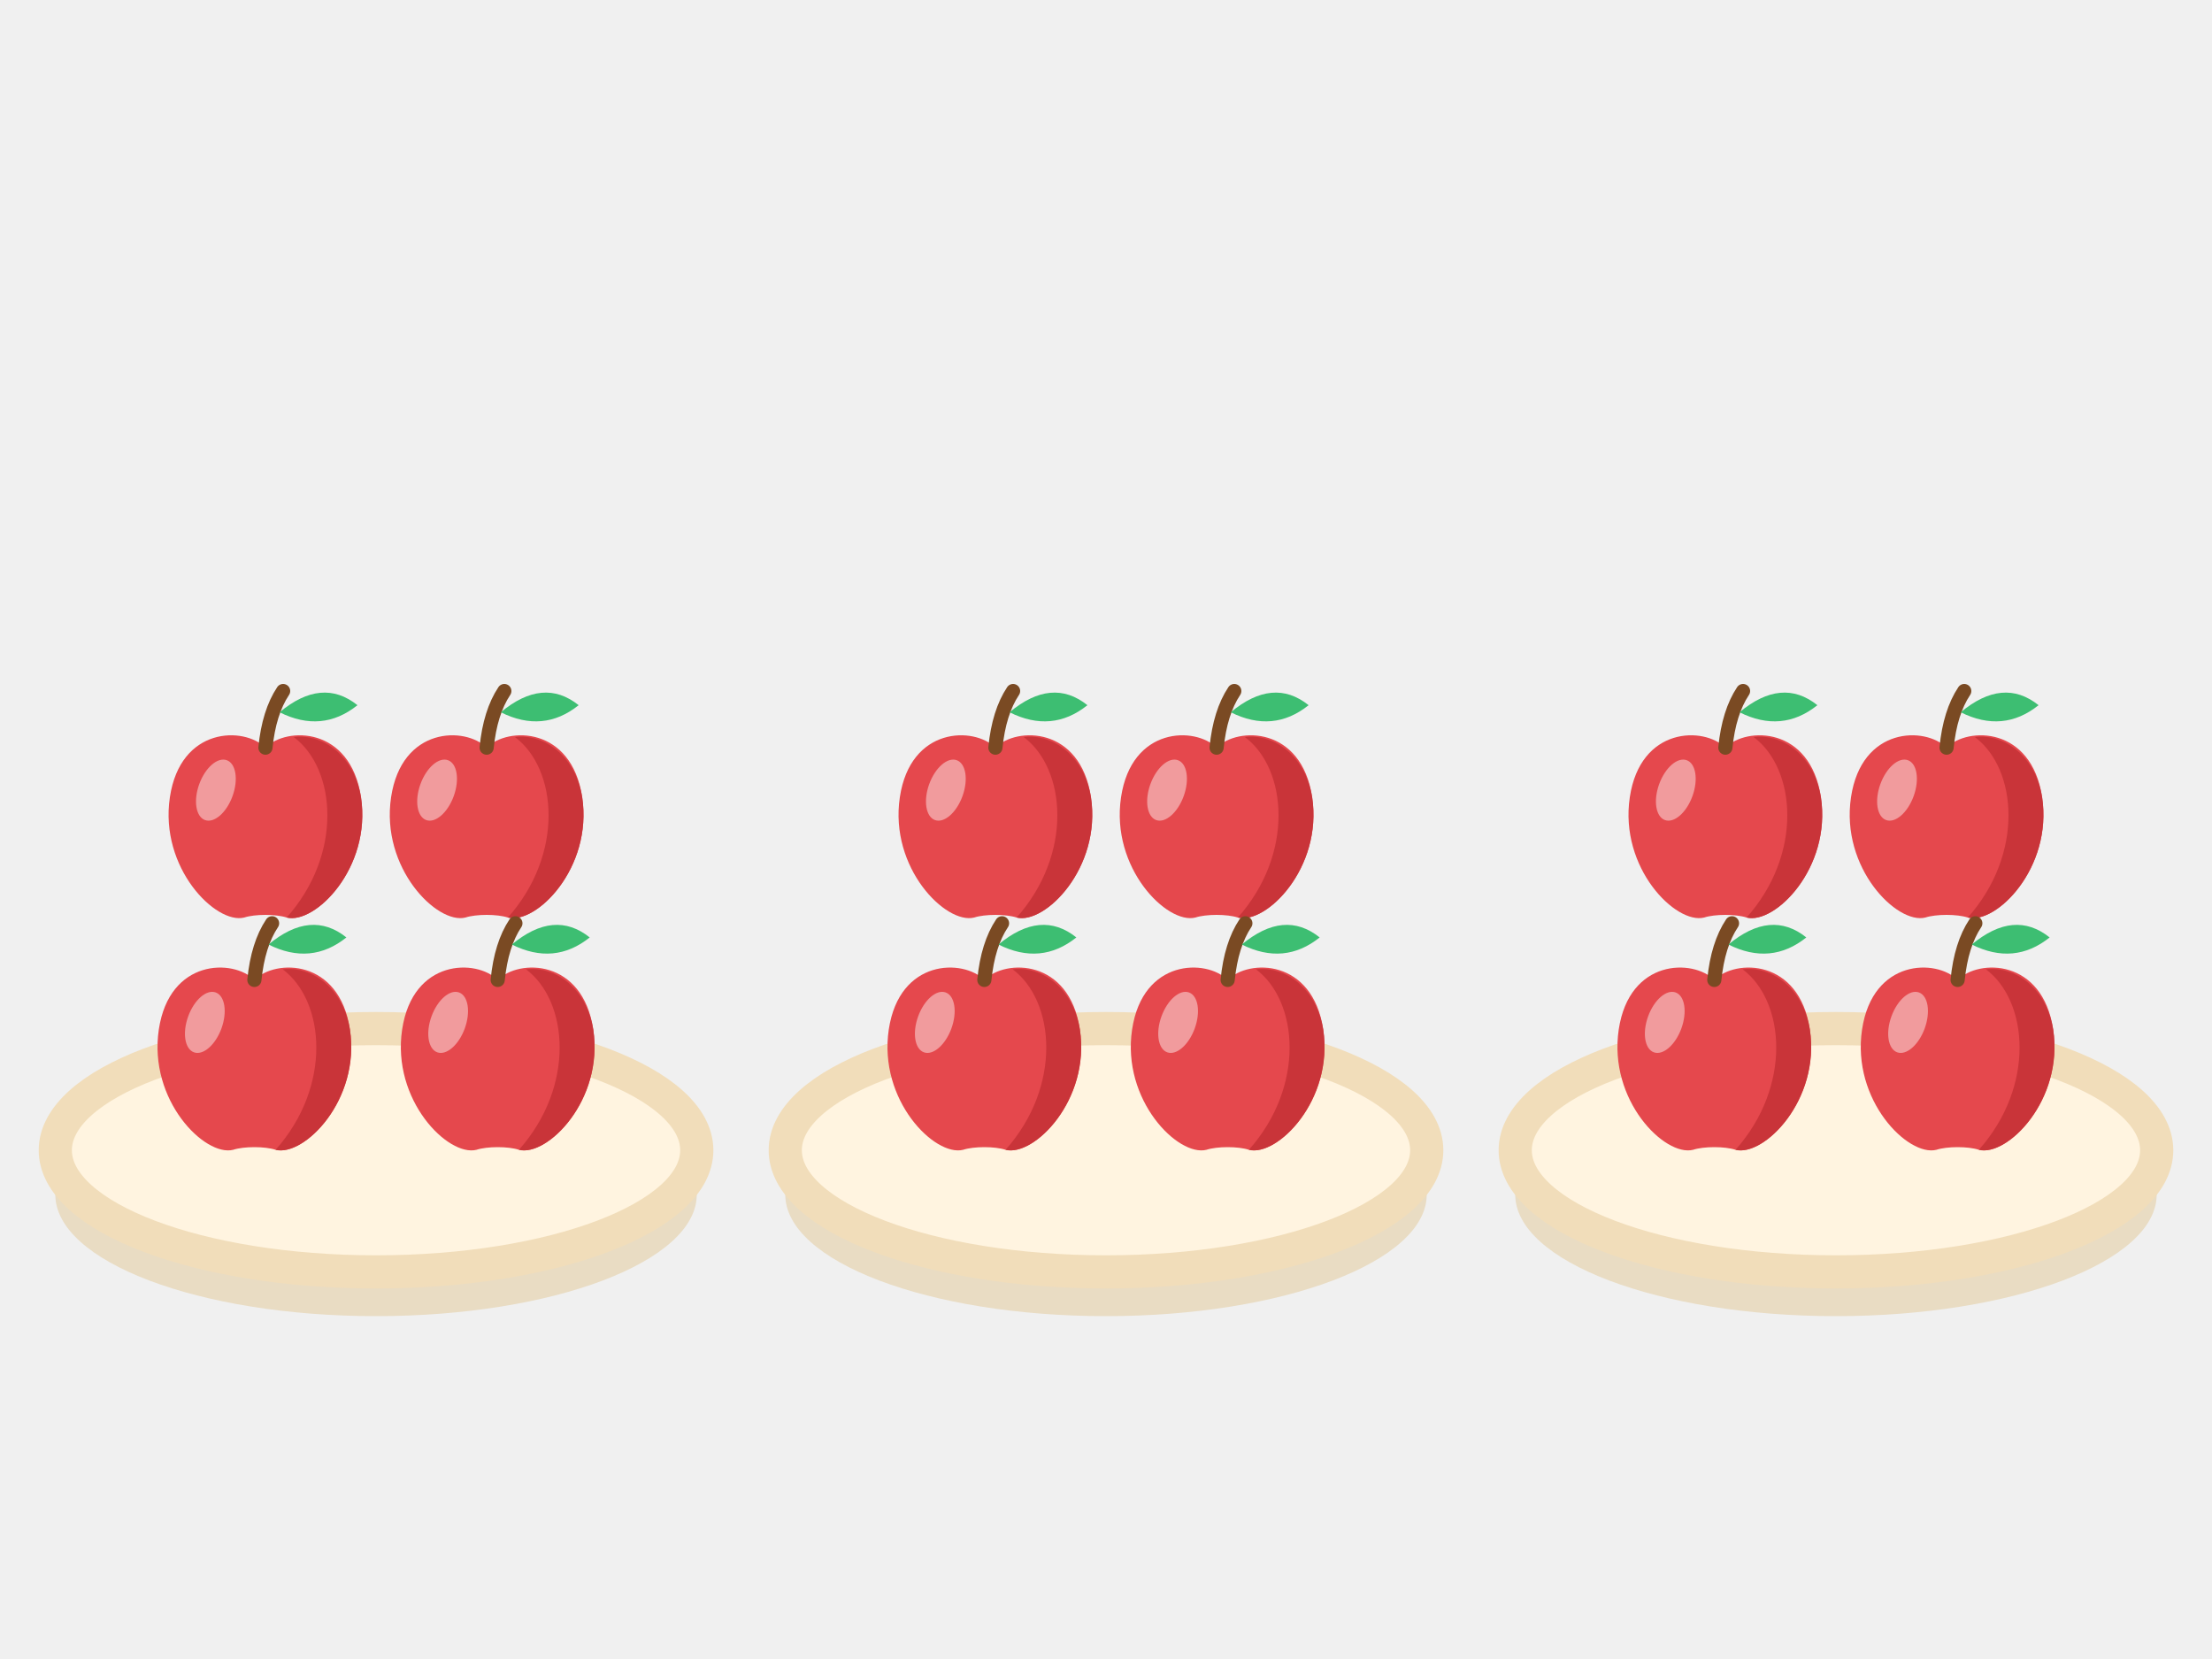
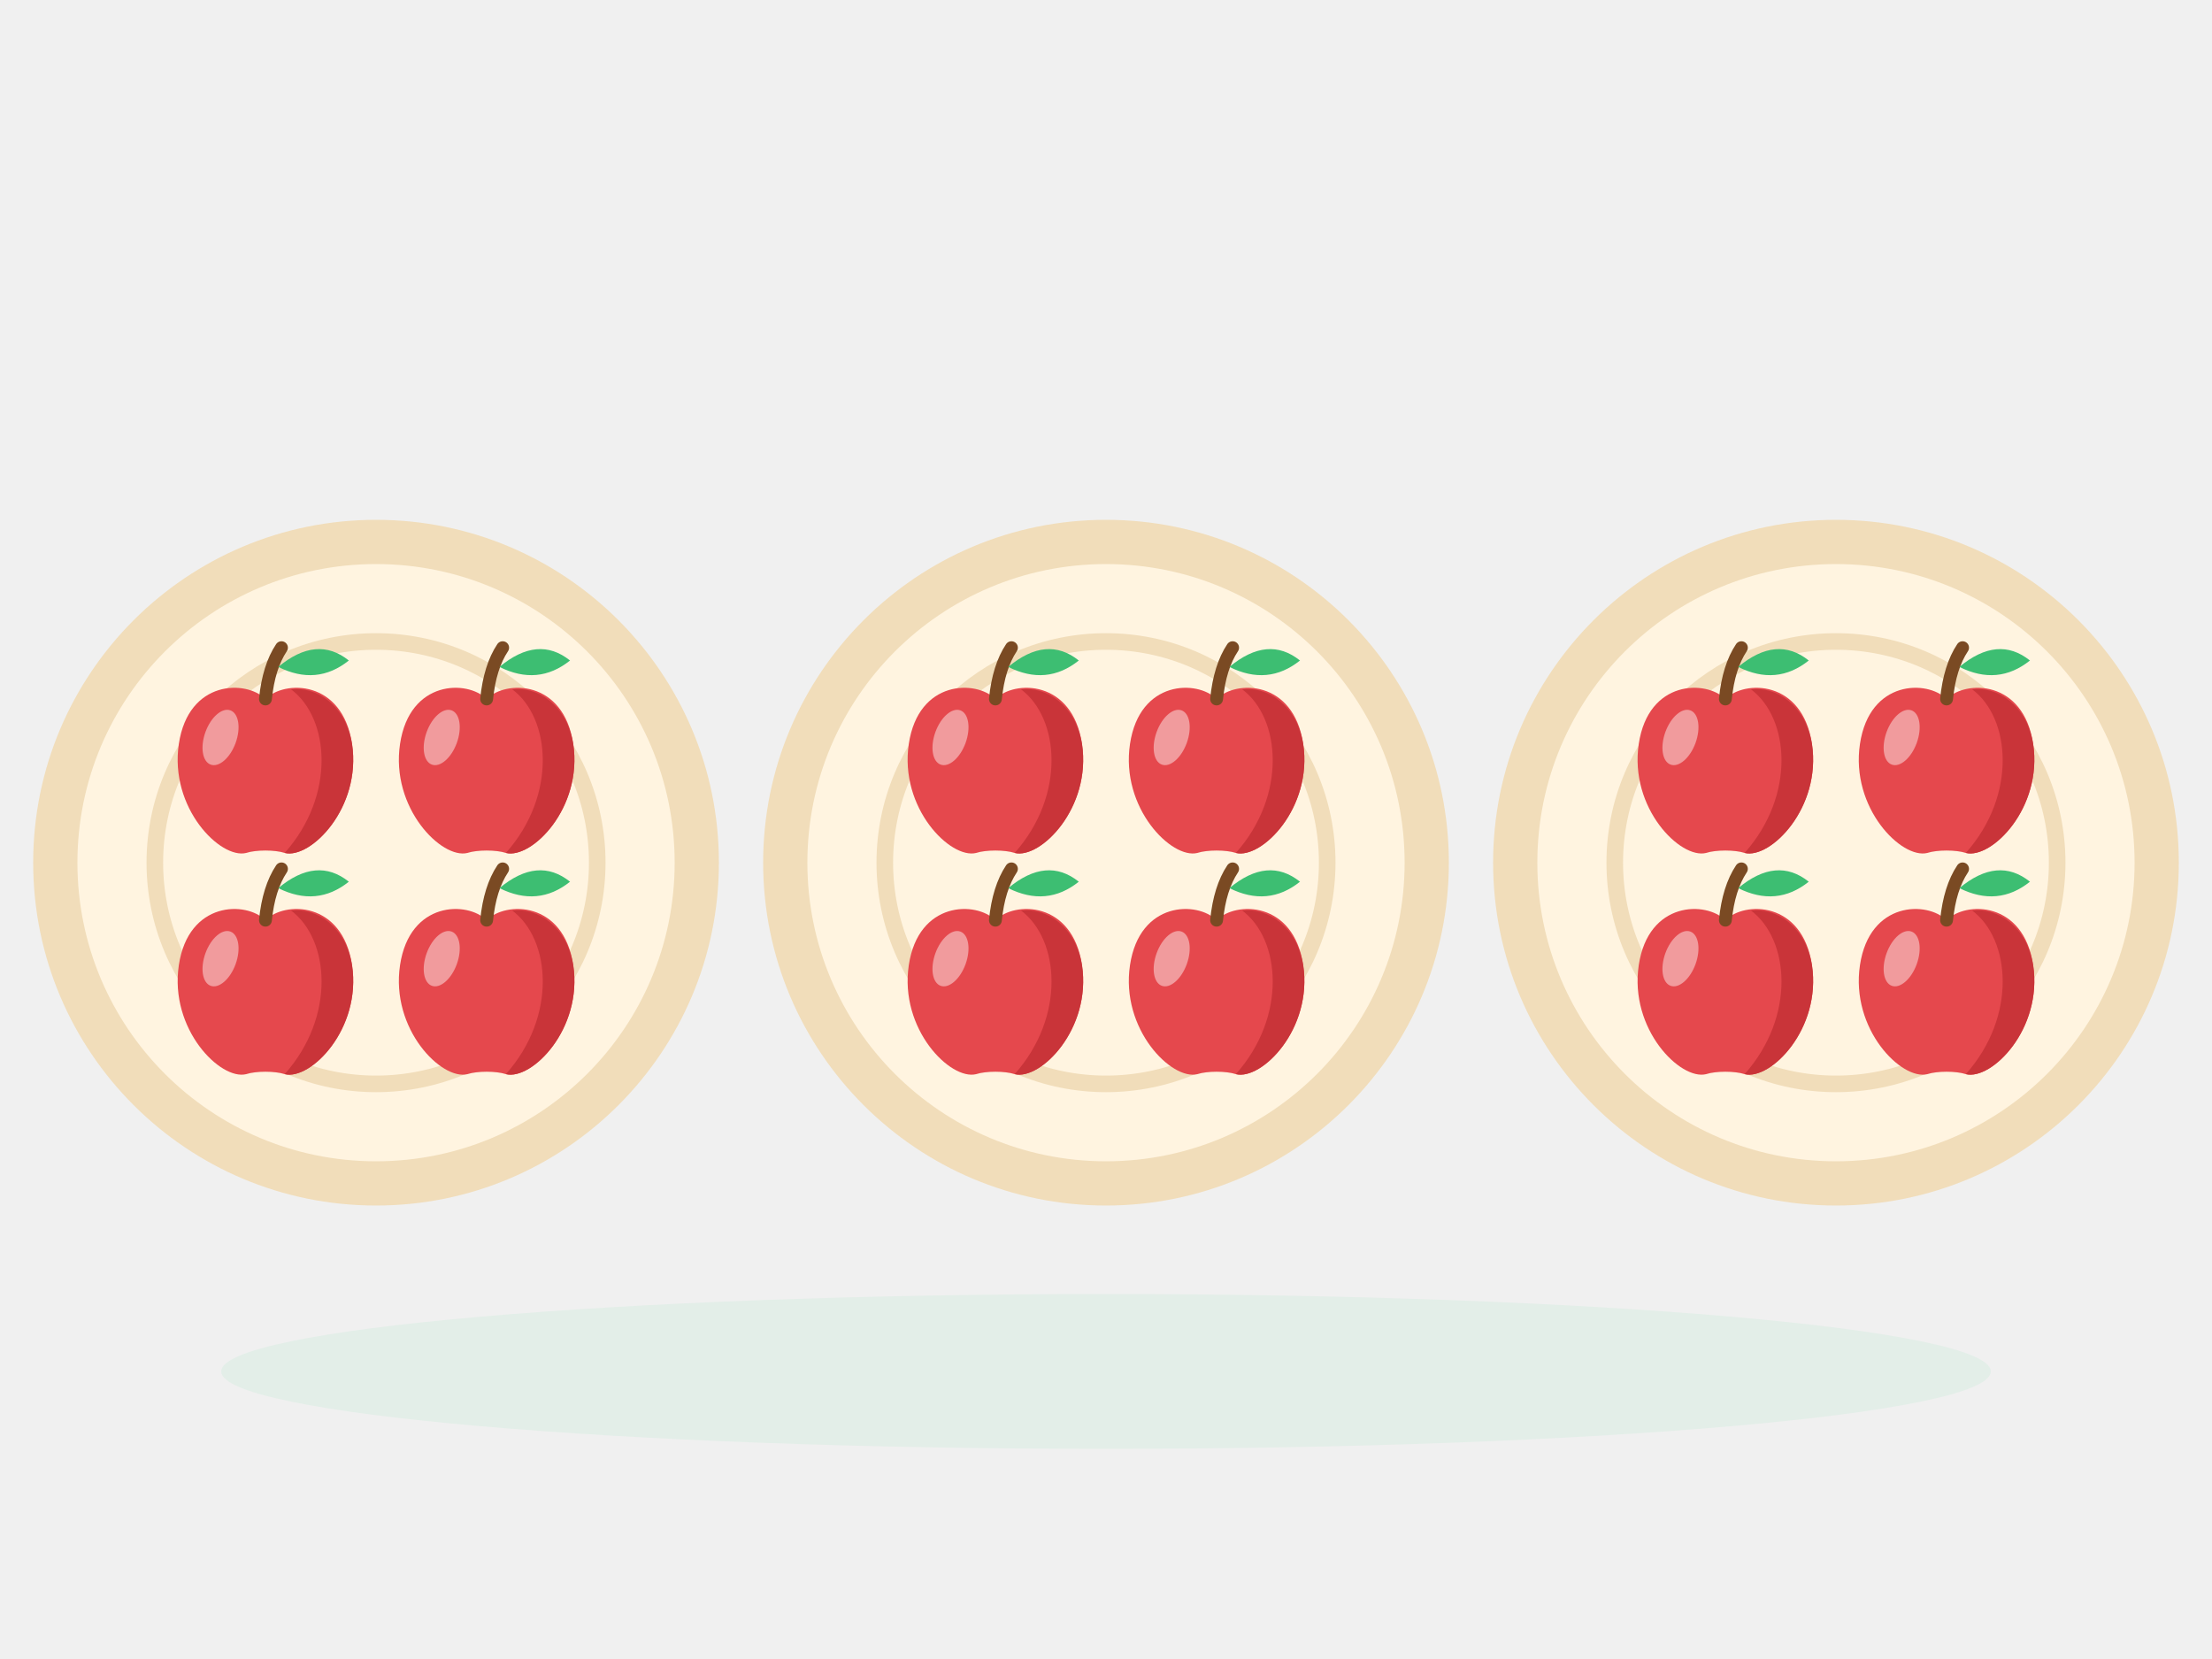
<svg xmlns="http://www.w3.org/2000/svg" viewBox="0 0 200 150">
-   <ellipse cx="34" cy="108" rx="29" ry="11" fill="#E9DCC3" />
-   <ellipse cx="34" cy="104" rx="29" ry="11" fill="#FFF4E0" stroke="#F1DDBA" stroke-width="3" />
-   <g transform="translate(24 74) scale(0.32)">
+   <circle cx="34" cy="78" r="31" fill="#F1DDBA" />
+   <circle cx="34" cy="78" r="27" fill="#FFF4E0" />
+   <circle cx="34" cy="78" r="20" fill="none" stroke="#F1DDBA" stroke-width="1.5" />
+   <g transform="translate(24 69) scale(0.29)">
    <path d="M0 -20 C-6 -26 -24 -26 -27 -6 C-30 14 -14 30 -6 28 C-3 27 3 27 6 28 C14 30 30 14 27 -6 C24 -26 6 -26 0 -20Z" fill="#E5484D" />
    <path d="M6 28 C14 30 30 14 27 -6 C25 -18 16 -24 8 -23 C20 -14 22 10 6 28Z" fill="#C93439" />
    <ellipse cx="-14" cy="-8" rx="5" ry="9" fill="#fff" opacity=".45" transform="rotate(20 -14 -8)" />
    <path d="M0 -20 Q1 -30 5 -36" stroke="#7A4A23" stroke-width="4" fill="none" stroke-linecap="round" />
    <path d="M4 -30 Q16 -40 26 -32 Q16 -24 4 -30Z" fill="#3DBE72" />
  </g>
-   <g transform="translate(44 74) scale(0.32)">
+   <g transform="translate(44 69) scale(0.29)">
    <path d="M0 -20 C-6 -26 -24 -26 -27 -6 C-30 14 -14 30 -6 28 C-3 27 3 27 6 28 C14 30 30 14 27 -6 C24 -26 6 -26 0 -20Z" fill="#E5484D" />
    <path d="M6 28 C14 30 30 14 27 -6 C25 -18 16 -24 8 -23 C20 -14 22 10 6 28Z" fill="#C93439" />
    <ellipse cx="-14" cy="-8" rx="5" ry="9" fill="#fff" opacity=".45" transform="rotate(20 -14 -8)" />
    <path d="M0 -20 Q1 -30 5 -36" stroke="#7A4A23" stroke-width="4" fill="none" stroke-linecap="round" />
    <path d="M4 -30 Q16 -40 26 -32 Q16 -24 4 -30Z" fill="#3DBE72" />
  </g>
-   <g transform="translate(23 95) scale(0.32)">
+   <g transform="translate(24 89) scale(0.29)">
    <path d="M0 -20 C-6 -26 -24 -26 -27 -6 C-30 14 -14 30 -6 28 C-3 27 3 27 6 28 C14 30 30 14 27 -6 C24 -26 6 -26 0 -20Z" fill="#E5484D" />
    <path d="M6 28 C14 30 30 14 27 -6 C25 -18 16 -24 8 -23 C20 -14 22 10 6 28Z" fill="#C93439" />
    <ellipse cx="-14" cy="-8" rx="5" ry="9" fill="#fff" opacity=".45" transform="rotate(20 -14 -8)" />
    <path d="M0 -20 Q1 -30 5 -36" stroke="#7A4A23" stroke-width="4" fill="none" stroke-linecap="round" />
    <path d="M4 -30 Q16 -40 26 -32 Q16 -24 4 -30Z" fill="#3DBE72" />
  </g>
-   <g transform="translate(45 95) scale(0.32)">
+   <g transform="translate(44 89) scale(0.29)">
    <path d="M0 -20 C-6 -26 -24 -26 -27 -6 C-30 14 -14 30 -6 28 C-3 27 3 27 6 28 C14 30 30 14 27 -6 C24 -26 6 -26 0 -20Z" fill="#E5484D" />
    <path d="M6 28 C14 30 30 14 27 -6 C25 -18 16 -24 8 -23 C20 -14 22 10 6 28Z" fill="#C93439" />
    <ellipse cx="-14" cy="-8" rx="5" ry="9" fill="#fff" opacity=".45" transform="rotate(20 -14 -8)" />
    <path d="M0 -20 Q1 -30 5 -36" stroke="#7A4A23" stroke-width="4" fill="none" stroke-linecap="round" />
    <path d="M4 -30 Q16 -40 26 -32 Q16 -24 4 -30Z" fill="#3DBE72" />
  </g>
-   <ellipse cx="100" cy="108" rx="29" ry="11" fill="#E9DCC3" />
-   <ellipse cx="100" cy="104" rx="29" ry="11" fill="#FFF4E0" stroke="#F1DDBA" stroke-width="3" />
-   <g transform="translate(90 74) scale(0.32)">
+   <circle cx="100" cy="78" r="31" fill="#F1DDBA" />
+   <circle cx="100" cy="78" r="27" fill="#FFF4E0" />
+   <circle cx="100" cy="78" r="20" fill="none" stroke="#F1DDBA" stroke-width="1.5" />
+   <g transform="translate(90 69) scale(0.29)">
    <path d="M0 -20 C-6 -26 -24 -26 -27 -6 C-30 14 -14 30 -6 28 C-3 27 3 27 6 28 C14 30 30 14 27 -6 C24 -26 6 -26 0 -20Z" fill="#E5484D" />
    <path d="M6 28 C14 30 30 14 27 -6 C25 -18 16 -24 8 -23 C20 -14 22 10 6 28Z" fill="#C93439" />
    <ellipse cx="-14" cy="-8" rx="5" ry="9" fill="#fff" opacity=".45" transform="rotate(20 -14 -8)" />
    <path d="M0 -20 Q1 -30 5 -36" stroke="#7A4A23" stroke-width="4" fill="none" stroke-linecap="round" />
    <path d="M4 -30 Q16 -40 26 -32 Q16 -24 4 -30Z" fill="#3DBE72" />
  </g>
-   <g transform="translate(110 74) scale(0.32)">
+   <g transform="translate(110 69) scale(0.29)">
    <path d="M0 -20 C-6 -26 -24 -26 -27 -6 C-30 14 -14 30 -6 28 C-3 27 3 27 6 28 C14 30 30 14 27 -6 C24 -26 6 -26 0 -20Z" fill="#E5484D" />
    <path d="M6 28 C14 30 30 14 27 -6 C25 -18 16 -24 8 -23 C20 -14 22 10 6 28Z" fill="#C93439" />
    <ellipse cx="-14" cy="-8" rx="5" ry="9" fill="#fff" opacity=".45" transform="rotate(20 -14 -8)" />
    <path d="M0 -20 Q1 -30 5 -36" stroke="#7A4A23" stroke-width="4" fill="none" stroke-linecap="round" />
    <path d="M4 -30 Q16 -40 26 -32 Q16 -24 4 -30Z" fill="#3DBE72" />
  </g>
-   <g transform="translate(89 95) scale(0.32)">
+   <g transform="translate(90 89) scale(0.29)">
    <path d="M0 -20 C-6 -26 -24 -26 -27 -6 C-30 14 -14 30 -6 28 C-3 27 3 27 6 28 C14 30 30 14 27 -6 C24 -26 6 -26 0 -20Z" fill="#E5484D" />
    <path d="M6 28 C14 30 30 14 27 -6 C25 -18 16 -24 8 -23 C20 -14 22 10 6 28Z" fill="#C93439" />
    <ellipse cx="-14" cy="-8" rx="5" ry="9" fill="#fff" opacity=".45" transform="rotate(20 -14 -8)" />
    <path d="M0 -20 Q1 -30 5 -36" stroke="#7A4A23" stroke-width="4" fill="none" stroke-linecap="round" />
    <path d="M4 -30 Q16 -40 26 -32 Q16 -24 4 -30Z" fill="#3DBE72" />
  </g>
-   <g transform="translate(111 95) scale(0.32)">
+   <g transform="translate(110 89) scale(0.29)">
    <path d="M0 -20 C-6 -26 -24 -26 -27 -6 C-30 14 -14 30 -6 28 C-3 27 3 27 6 28 C14 30 30 14 27 -6 C24 -26 6 -26 0 -20Z" fill="#E5484D" />
    <path d="M6 28 C14 30 30 14 27 -6 C25 -18 16 -24 8 -23 C20 -14 22 10 6 28Z" fill="#C93439" />
    <ellipse cx="-14" cy="-8" rx="5" ry="9" fill="#fff" opacity=".45" transform="rotate(20 -14 -8)" />
    <path d="M0 -20 Q1 -30 5 -36" stroke="#7A4A23" stroke-width="4" fill="none" stroke-linecap="round" />
    <path d="M4 -30 Q16 -40 26 -32 Q16 -24 4 -30Z" fill="#3DBE72" />
  </g>
-   <ellipse cx="166" cy="108" rx="29" ry="11" fill="#E9DCC3" />
-   <ellipse cx="166" cy="104" rx="29" ry="11" fill="#FFF4E0" stroke="#F1DDBA" stroke-width="3" />
-   <g transform="translate(156 74) scale(0.32)">
+   <circle cx="166" cy="78" r="31" fill="#F1DDBA" />
+   <circle cx="166" cy="78" r="27" fill="#FFF4E0" />
+   <circle cx="166" cy="78" r="20" fill="none" stroke="#F1DDBA" stroke-width="1.5" />
+   <g transform="translate(156 69) scale(0.29)">
    <path d="M0 -20 C-6 -26 -24 -26 -27 -6 C-30 14 -14 30 -6 28 C-3 27 3 27 6 28 C14 30 30 14 27 -6 C24 -26 6 -26 0 -20Z" fill="#E5484D" />
    <path d="M6 28 C14 30 30 14 27 -6 C25 -18 16 -24 8 -23 C20 -14 22 10 6 28Z" fill="#C93439" />
    <ellipse cx="-14" cy="-8" rx="5" ry="9" fill="#fff" opacity=".45" transform="rotate(20 -14 -8)" />
    <path d="M0 -20 Q1 -30 5 -36" stroke="#7A4A23" stroke-width="4" fill="none" stroke-linecap="round" />
    <path d="M4 -30 Q16 -40 26 -32 Q16 -24 4 -30Z" fill="#3DBE72" />
  </g>
-   <g transform="translate(176 74) scale(0.32)">
+   <g transform="translate(176 69) scale(0.29)">
    <path d="M0 -20 C-6 -26 -24 -26 -27 -6 C-30 14 -14 30 -6 28 C-3 27 3 27 6 28 C14 30 30 14 27 -6 C24 -26 6 -26 0 -20Z" fill="#E5484D" />
    <path d="M6 28 C14 30 30 14 27 -6 C25 -18 16 -24 8 -23 C20 -14 22 10 6 28Z" fill="#C93439" />
    <ellipse cx="-14" cy="-8" rx="5" ry="9" fill="#fff" opacity=".45" transform="rotate(20 -14 -8)" />
    <path d="M0 -20 Q1 -30 5 -36" stroke="#7A4A23" stroke-width="4" fill="none" stroke-linecap="round" />
    <path d="M4 -30 Q16 -40 26 -32 Q16 -24 4 -30Z" fill="#3DBE72" />
  </g>
-   <g transform="translate(155 95) scale(0.32)">
+   <g transform="translate(156 89) scale(0.29)">
    <path d="M0 -20 C-6 -26 -24 -26 -27 -6 C-30 14 -14 30 -6 28 C-3 27 3 27 6 28 C14 30 30 14 27 -6 C24 -26 6 -26 0 -20Z" fill="#E5484D" />
    <path d="M6 28 C14 30 30 14 27 -6 C25 -18 16 -24 8 -23 C20 -14 22 10 6 28Z" fill="#C93439" />
    <ellipse cx="-14" cy="-8" rx="5" ry="9" fill="#fff" opacity=".45" transform="rotate(20 -14 -8)" />
    <path d="M0 -20 Q1 -30 5 -36" stroke="#7A4A23" stroke-width="4" fill="none" stroke-linecap="round" />
    <path d="M4 -30 Q16 -40 26 -32 Q16 -24 4 -30Z" fill="#3DBE72" />
  </g>
-   <g transform="translate(177 95) scale(0.32)">
+   <g transform="translate(176 89) scale(0.29)">
    <path d="M0 -20 C-6 -26 -24 -26 -27 -6 C-30 14 -14 30 -6 28 C-3 27 3 27 6 28 C14 30 30 14 27 -6 C24 -26 6 -26 0 -20Z" fill="#E5484D" />
    <path d="M6 28 C14 30 30 14 27 -6 C25 -18 16 -24 8 -23 C20 -14 22 10 6 28Z" fill="#C93439" />
    <ellipse cx="-14" cy="-8" rx="5" ry="9" fill="#fff" opacity=".45" transform="rotate(20 -14 -8)" />
    <path d="M0 -20 Q1 -30 5 -36" stroke="#7A4A23" stroke-width="4" fill="none" stroke-linecap="round" />
    <path d="M4 -30 Q16 -40 26 -32 Q16 -24 4 -30Z" fill="#3DBE72" />
  </g>
+   <ellipse cx="100" cy="124" rx="80" ry="7" fill="#E3EEE8" />
</svg>
